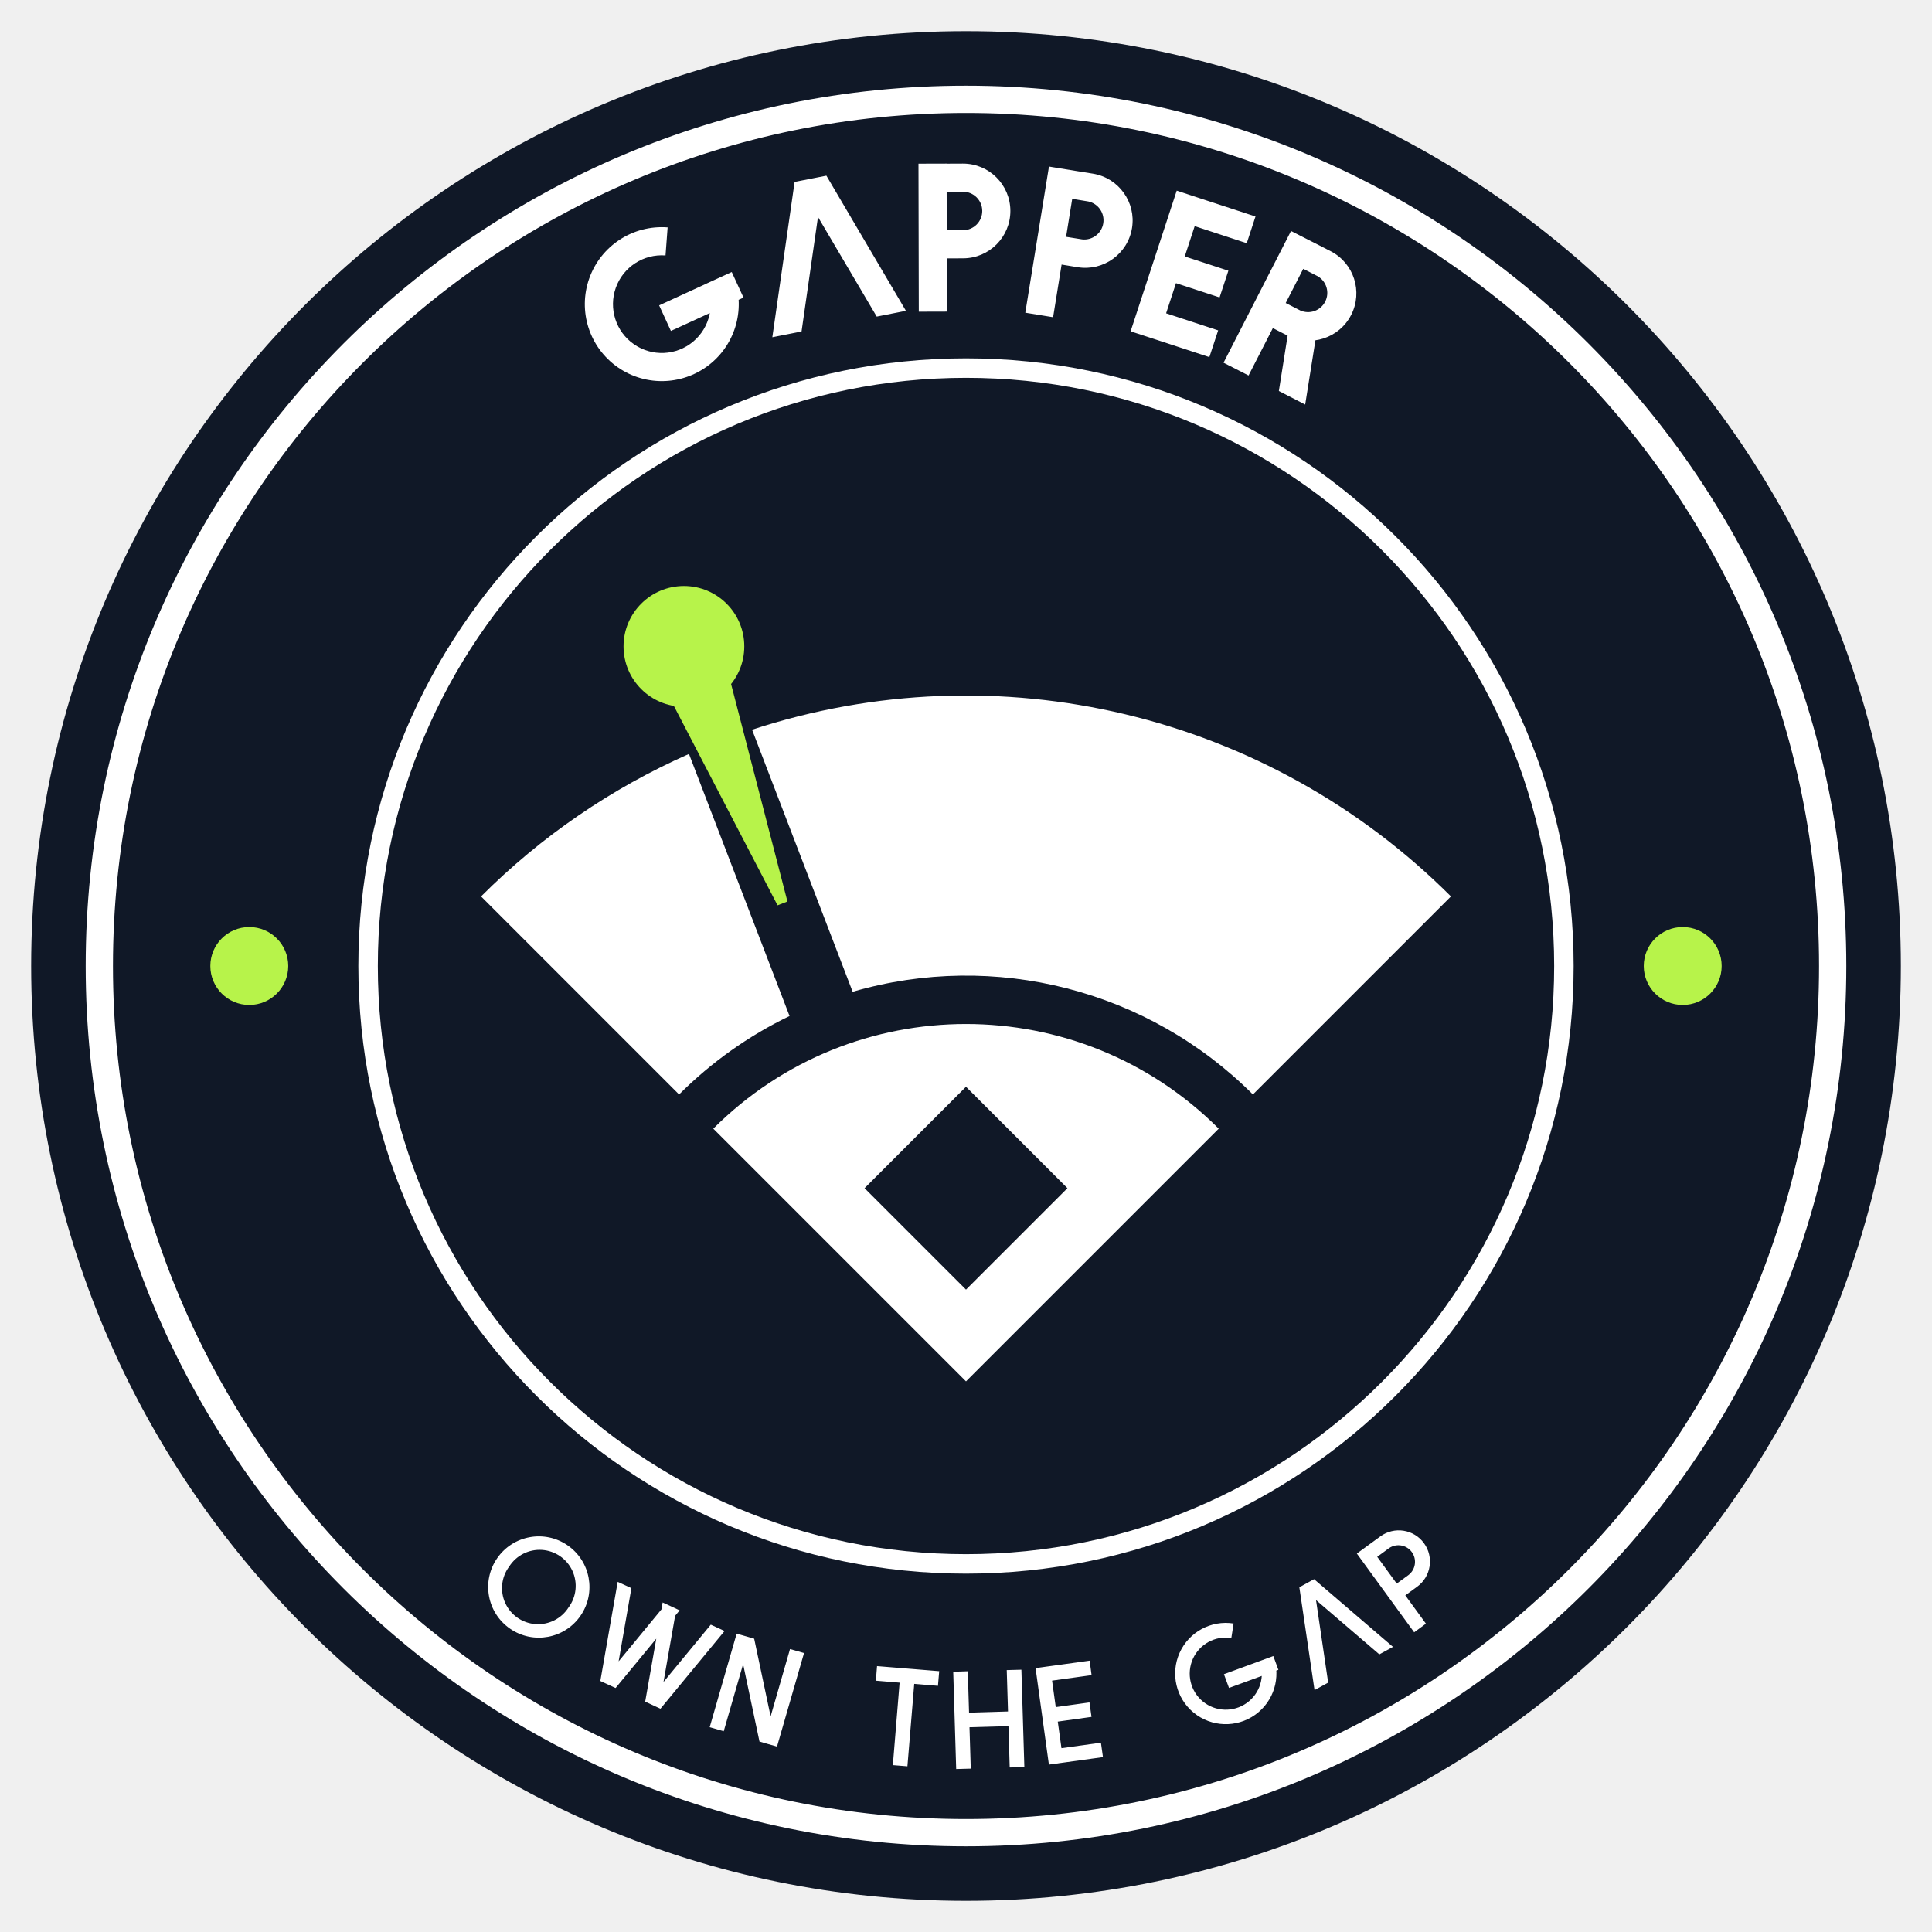
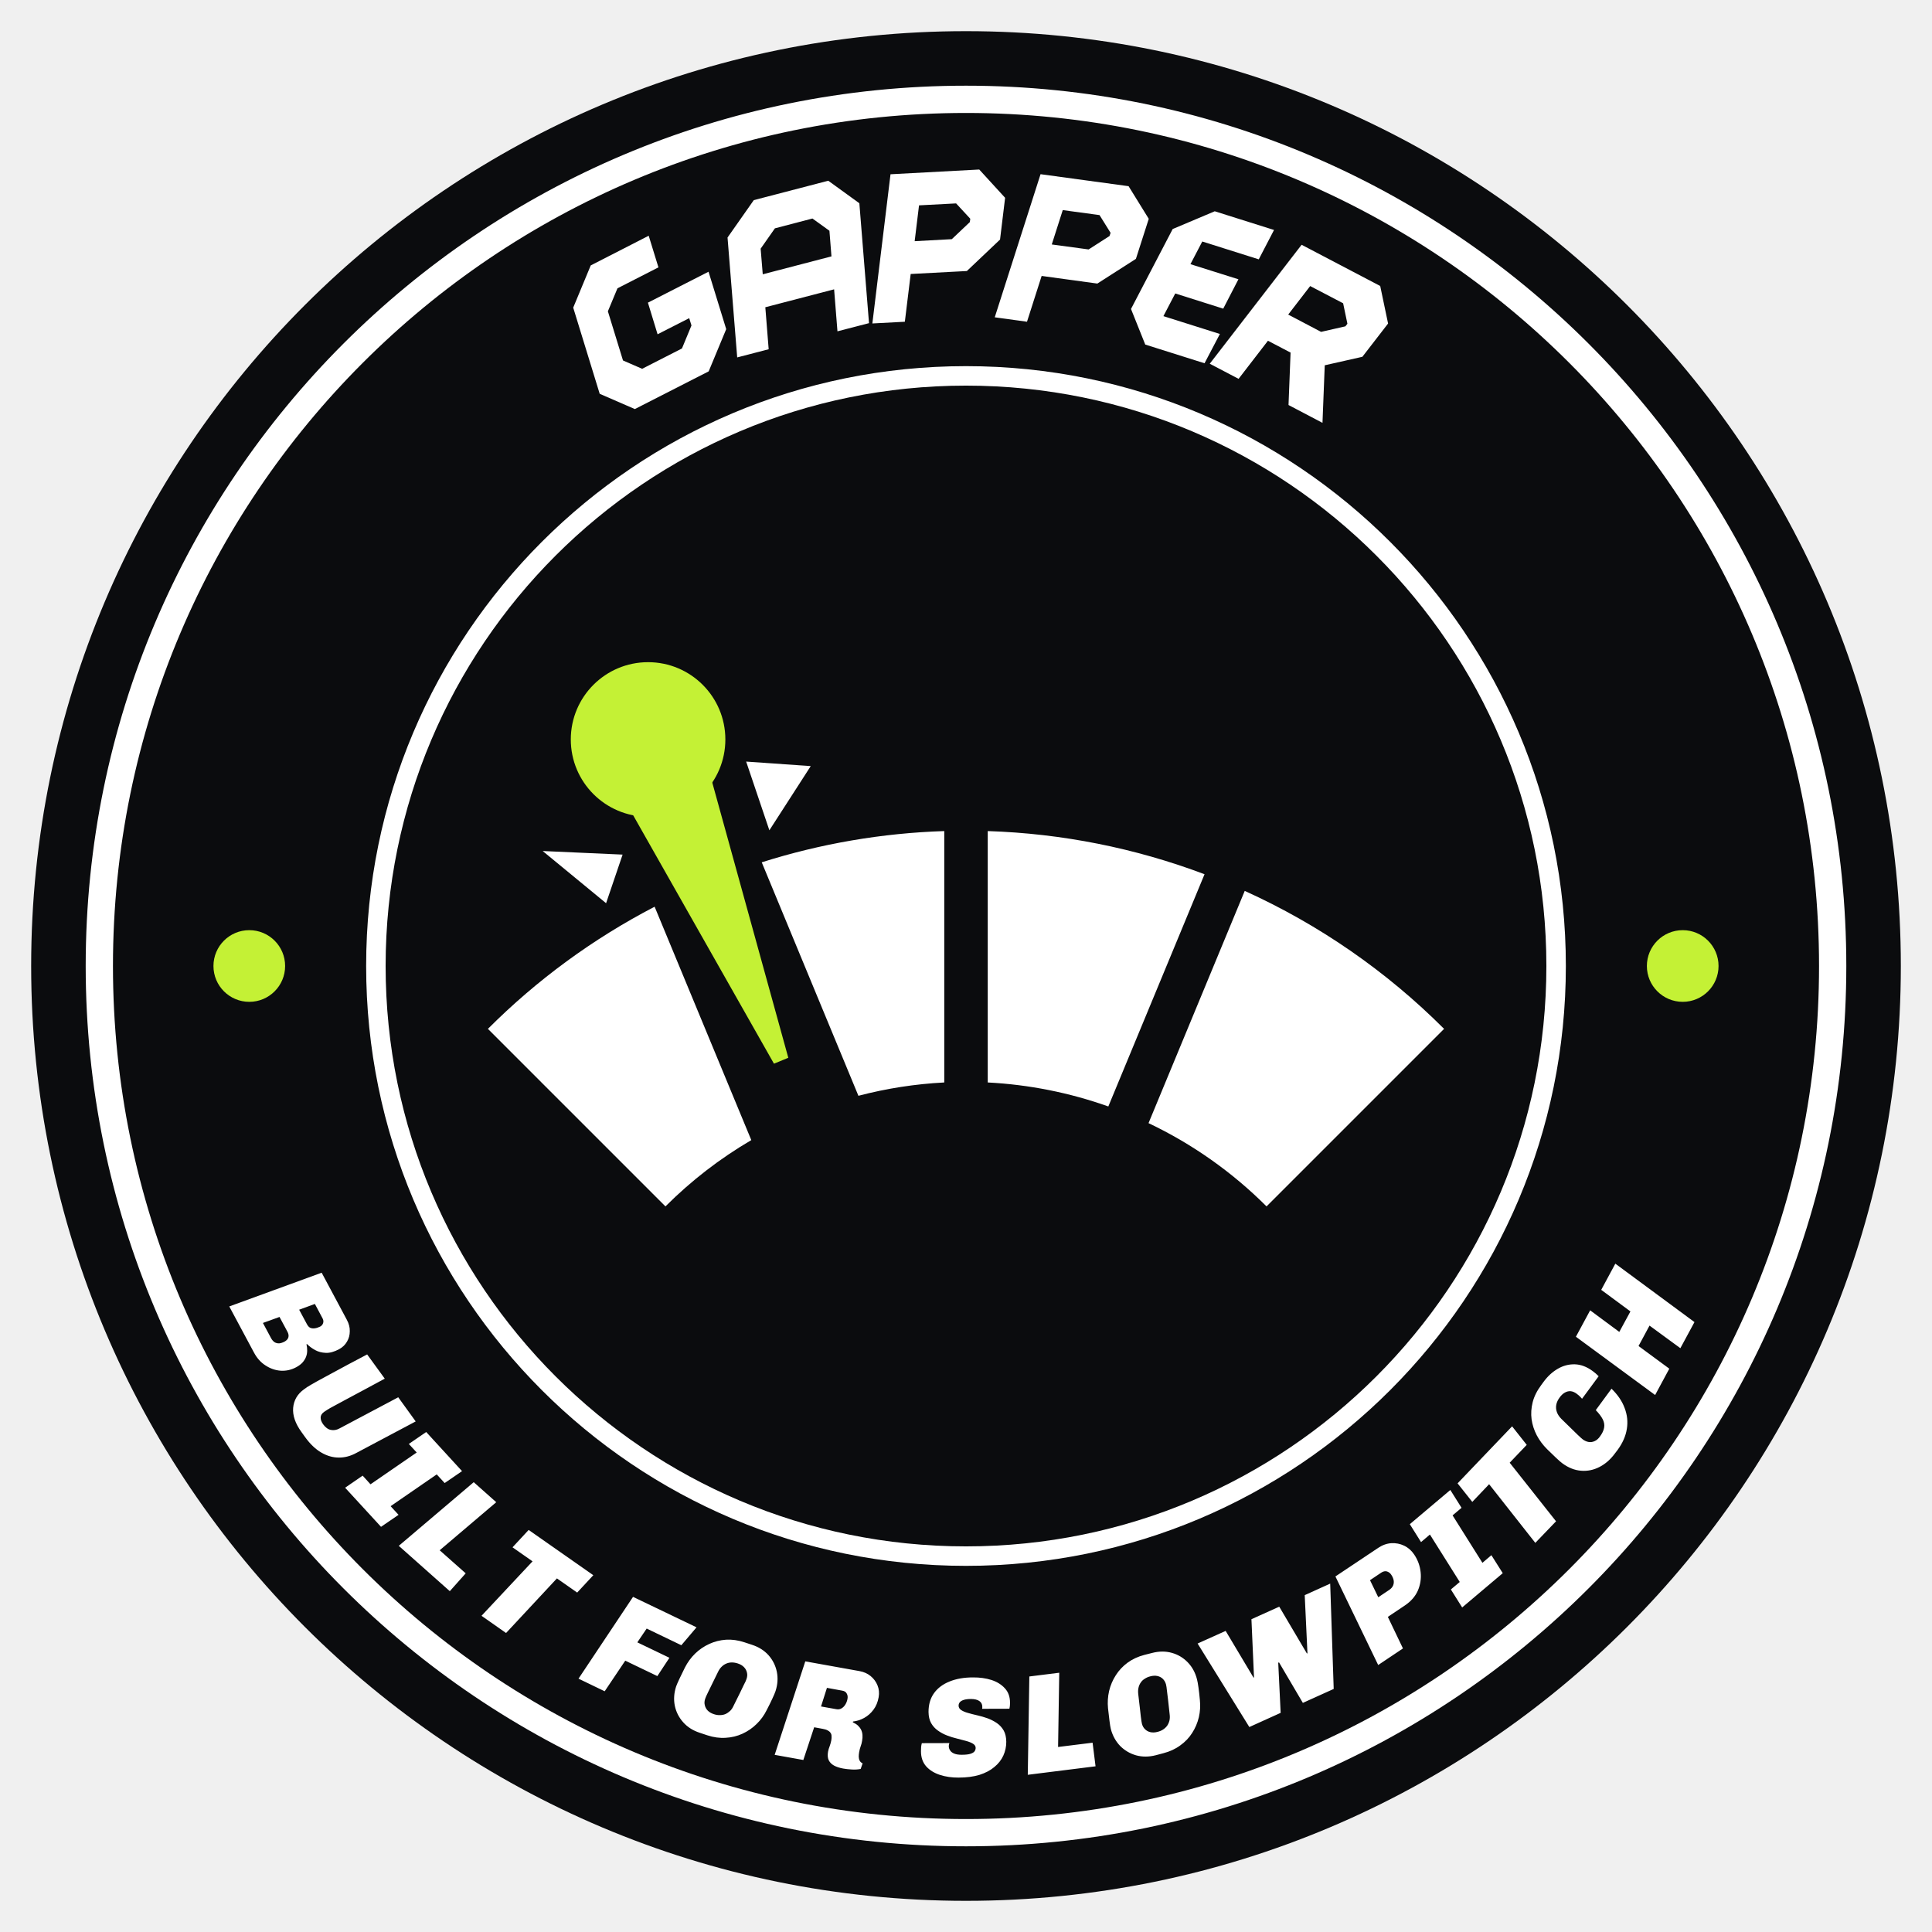
- <svg xmlns="http://www.w3.org/2000/svg" viewBox="-4 -4 248 248" role="img" aria-label="Gapper. Own the gap.">
-   <path d="M0 120A120 120 0 1 0 240 120A120 120 0 1 0 0 120Z" fill="#101827" />
+ <svg xmlns="http://www.w3.org/2000/svg" viewBox="-4 -4 248 248" role="img" aria-label="Gapper. Built for slowpitch.">
+   <path d="M0 120A120 120 0 1 0 240 120A120 120 0 1 0 0 120Z" fill="#0B0C0E" />
  <path d="M7 120A113 113 0 1 0 233 120A113 113 0 1 0 7 120ZM10.5 120A109.5 109.5 0 1 1 229.5 120A109.5 109.5 0 1 1 10.5 120Z" fill="#FFFFFF" />
-   <path d="M42 120A78 78 0 1 0 198 120A78 78 0 1 0 42 120ZM44.5 120A75.5 75.5 0 1 1 195.5 120A75.5 75.5 0 1 1 44.5 120Z" fill="#FFFFFF" />
-   <path d="M89.93 30.92A9.88 9.88 335.32 1 1 81.7 25.19L81.43 28.79A6.27 6.27 335.32 1 0 86.65 32.42ZM80.61 35.2L89.93 30.92L91.44 34.2L82.12 38.48ZM95.14 39.29L98 19.35L102.08 18.55L112.29 35.9L108.54 36.64L101 23.85L98.89 38.55ZM113.9 17.01L117.51 17L117.55 36L113.94 36.01ZM117.32 17.01L119.6 17L119.61 20.61L117.33 20.62ZM117.34 25.56L119.62 25.55L119.63 29.16L117.35 29.17ZM119.6 17A6.08 6.08 359.88 0 1 119.63 29.16L119.62 25.55A2.47 2.47 359.88 0 0 119.61 20.61ZM130.65 17.38L134.21 17.96L131.18 36.72L127.61 36.14ZM134.03 17.93L136.28 18.29L135.7 21.86L133.45 21.49ZM132.66 26.37L134.91 26.73L134.33 30.3L132.08 29.93ZM136.28 18.29A6.08 6.08 369.2 0 1 134.33 30.3L134.91 26.73A2.47 2.47 369.2 0 0 135.7 21.86ZM147.05 20.47L150.48 21.6L144.56 39.65L141.13 38.53ZM150.3 21.54L157.16 23.79L156.04 27.22L149.18 24.97ZM147.9 28.86L153.68 30.75L152.55 34.18L146.78 32.29ZM145.51 36.16L152.37 38.41L151.24 41.84L144.38 39.59ZM161.72 25.65L164.94 27.29L156.27 44.2L153.06 42.56ZM164.77 27.2L166.8 28.24L165.15 31.46L163.12 30.42ZM160.87 34.81L162.9 35.85L161.25 39.07L159.22 38.03ZM166.8 28.24A6.08 6.08 387.13 0 1 161.25 39.07L162.9 35.85A2.47 2.47 387.13 0 0 165.15 31.46ZM161.88 35.33L165.27 37.07L163.54 47.93L160.16 46.19Z" fill="#FFFFFF" />
-   <path d="M70.52 203.4A6.5 6.5 34.52 1 1 59.81 196.03A6.5 6.5 34.52 1 1 70.52 203.4ZM68.98 202.34A4.63 4.63 34.52 1 0 61.36 197.09A4.63 4.63 34.52 1 0 68.98 202.34ZM75.29 199.05L77.05 199.86L75.41 209.26L81.48 201.89L83.24 202.71L75.02 212.68L73.06 211.78ZM81.06 201.7L82.82 202.51L81.17 211.91L87.24 204.55L89.01 205.36L80.78 215.34L78.82 214.43ZM90.56 205.7L92.37 206.22L88.9 218.23L87.1 217.71ZM97.41 207.68L99.21 208.19L95.74 220.2L93.95 219.69ZM90.56 205.7L92.81 206.35L95.74 220.2L93.49 219.55ZM108.58 209.87L116.56 210.52L116.4 212.4L108.43 211.74ZM111.63 210.12L113.51 210.27L112.48 222.73L110.61 222.58ZM118.36 210.59L120.23 210.53L120.61 223.03L118.74 223.08ZM125.23 210.38L127.11 210.33L127.49 222.82L125.61 222.88ZM120.27 215.85L125.52 215.69L125.58 217.57L120.33 217.72ZM128.93 210.13L130.79 209.87L132.51 222.25L130.64 222.51ZM130.67 209.89L135.87 209.17L136.12 211.03L130.92 211.75ZM131.39 215.15L135.85 214.53L136.11 216.39L131.65 217.01ZM132.12 220.42L137.32 219.7L137.58 221.55L132.38 222.27ZM159.45 208.58A6.5 6.5 -20.16 1 1 154.35 204.4L154.06 206.26A4.63 4.63 -20.16 1 0 157.69 209.23ZM153.11 210.91L159.45 208.58L160.1 210.35L153.76 212.67ZM164.74 212.95L162.79 199.75L164.68 198.71L174.81 207.4L173.06 208.36L164.93 201.39L166.49 211.99ZM170.17 195.42L171.68 194.32L179.04 204.42L177.53 205.53ZM171.58 194.39L173.2 193.21L174.3 194.73L172.69 195.91ZM175.19 199.35L176.81 198.17L177.91 199.68L176.29 200.86ZM173.2 193.21A4 4 -36.08 0 1 177.91 199.68L176.81 198.17A2.13 2.13 -36.08 0 0 174.3 194.73Z" fill="#FFFFFF" />
-   <path d="M23 120A5 5 0 1 0 33 120A5 5 0 1 0 23 120Z" fill="#B7F34A" />
-   <path d="M207 120A5 5 0 1 0 217 120A5 5 0 1 0 207 120Z" fill="#B7F34A" />
-   <path d="M120 173.32L87.56 140.88A45.88 45.88 0 0 1 152.44 140.88ZM120 161.54L133.02 148.52L120 135.5L106.98 148.52ZM57.75 111.07A88.04 88.04 0 0 1 84.44 92.78L97.35 126.42A52.08 52.08 0 0 0 83.17 136.49ZM92.54 89.67A88.04 88.04 0 0 1 182.25 111.07L156.83 136.49A52.08 52.08 0 0 0 105.45 123.31Z" fill="#FFFFFF" />
-   <path d="M97.08 111.72L88.94 80.31L80.84 83.42L95.81 112.21Z" fill="#B7F34A" />
-   <path d="M76.04 78.97A7.75 7.75 0 1 0 91.54 78.97A7.75 7.75 0 1 0 76.04 78.97Z" fill="#B7F34A" />
+   <path d="M43 120A77 77 0 1 0 197 120A77 77 0 1 0 43 120ZM45.5 120A74.5 74.5 0 1 1 194.5 120A74.5 74.5 0 1 1 45.5 120Z" fill="#FFFFFF" />
+   <path d="M80.52 30.32L75.26 33.01L74.03 35.96L75.97 42.27L78.43 43.34L83.54 40.73L84.76 37.78L84.47 36.84L80.41 38.91L79.17 34.85L86.95 30.88L89.22 38.25L86.97 43.67L77.49 48.51L72.98 46.55L69.58 35.49L71.83 30.07L79.27 26.26ZM90.63 41.88L89.39 26.49L92.76 21.69L102.32 19.2L106.31 22.09L107.55 37.48L103.5 38.53L103.07 33.14L94.24 35.44L94.67 40.83ZM102.73 28.91L102.47 25.62L100.29 24.05L95.47 25.31L93.64 27.92L93.91 31.21ZM107.98 37.52L110.31 18.37L121.7 17.76L125.02 21.39L124.37 26.75L120.11 30.79L112.9 31.17L112.15 37.3ZM113.41 26.96L118.18 26.7L120.49 24.51L120.55 24.08L118.73 22.11L113.97 22.36ZM123.69 36.73L129.57 18.36L140.87 19.9L143.46 24.09L141.81 29.23L136.86 32.4L129.71 31.42L127.83 37.3ZM131.01 27.38L135.74 28.02L138.42 26.3L138.56 25.89L137.14 23.61L132.42 22.97ZM146.53 25.4L151.93 23.12L159.54 25.52L157.58 29.29L150.33 27L148.81 29.91L154.97 31.85L153.02 35.62L146.86 33.67L145.34 36.58L152.59 38.87L150.62 42.63L143.01 40.23L141.18 35.66ZM151.29 42.69L163.08 27.42L173.17 32.71L174.18 37.53L170.88 41.8L165.16 43.09L158.76 39.74L154.99 44.63ZM161.36 36.38L165.58 38.6L168.7 37.89L168.96 37.56L168.41 34.93L164.18 32.72ZM161.73 39.58L166.09 41.87L165.76 50.28L161.4 47.99Z" fill="#FFFFFF" />
+   <path d="M25.43 163.7L37.29 159.37L40.52 165.41Q40.92 166.15 40.9 166.88Q40.9 167.62 40.54 168.22Q40.19 168.83 39.53 169.19Q38.59 169.69 37.83 169.66Q37.05 169.63 36.45 169.3Q35.85 168.97 35.41 168.53L35.34 168.55Q35.44 168.98 35.43 169.38Q35.43 169.79 35.28 170.18Q35.13 170.56 34.83 170.9Q34.52 171.24 34.01 171.51Q33.08 172.01 32.04 171.95Q31.01 171.88 30.09 171.28Q29.17 170.7 28.59 169.6ZM29.75 165.82L30.8 167.78Q30.98 168.11 31.24 168.29Q31.51 168.45 31.83 168.44Q32.15 168.41 32.52 168.22Q32.93 167.99 33.02 167.66Q33.1 167.33 32.91 166.97L31.88 165.05ZM34.4 164.12L35.4 165.98Q35.58 166.32 35.82 166.44Q36.08 166.55 36.39 166.51Q36.72 166.47 37.09 166.29Q37.39 166.13 37.48 165.83Q37.57 165.54 37.41 165.24L36.42 163.38ZM34.71 179.84Q33.51 178.19 33.63 176.72Q33.76 175.25 35.02 174.34Q35.21 174.2 35.43 174.05Q35.65 173.92 35.96 173.73Q36.26 173.55 36.7 173.31Q37.12 173.08 37.71 172.76Q38.28 172.45 39.06 172.03Q39.84 171.61 40.84 171.07Q41.84 170.53 43.13 169.86L45.39 172.97Q43.58 173.95 42.31 174.63Q41.03 175.31 40.2 175.76Q39.36 176.21 38.85 176.49Q38.32 176.77 38.05 176.94Q37.77 177.11 37.61 177.23Q37.16 177.55 37.16 177.96Q37.15 178.37 37.48 178.83Q37.92 179.44 38.47 179.55Q39.03 179.66 39.56 179.37L47.12 175.36L49.36 178.46L41.75 182.5Q40.64 183.11 39.5 183.1Q38.35 183.1 37.25 182.46Q36.14 181.82 35.17 180.48ZM40.3 186.97L42.55 185.42L43.56 186.53L49.49 182.45L48.48 181.35L50.71 179.82L55.31 184.84L53.08 186.37L52.06 185.26L46.14 189.34L47.16 190.45L44.91 191.99ZM47.19 194.43L56.81 186.26L59.7 188.83L52.44 195L55.78 197.96L53.74 200.25ZM57.81 203.41L64.36 196.42L61.79 194.62L63.86 192.39L72.16 198.2L70.09 200.43L67.49 198.61L60.96 205.62ZM70.26 211.48L77.26 200.98L85.41 204.89L83.46 207.19L79.01 205.05L77.81 206.82L81.93 208.8L80.38 211.15L76.26 209.17L73.62 213.1ZM85.83 218.43Q84.51 218 83.69 217.07Q82.87 216.15 82.62 214.95Q82.38 213.75 82.79 212.48Q82.9 212.17 83.21 211.51Q83.53 210.86 83.92 210.05Q84.44 209.03 85.24 208.25Q86.04 207.48 87.05 207.02Q88.05 206.56 89.19 206.48Q90.34 206.41 91.55 206.81L92.52 207.13Q93.84 207.56 94.66 208.48Q95.47 209.4 95.72 210.61Q95.96 211.82 95.55 213.08Q95.44 213.41 95.14 214.05Q94.84 214.7 94.42 215.51Q93.91 216.54 93.11 217.31Q92.31 218.09 91.3 218.55Q90.3 219.01 89.15 219.07Q88.01 219.15 86.79 218.75ZM87.64 216.04Q88.03 216.17 88.4 216.16Q88.78 216.16 89.11 216.03Q89.44 215.88 89.72 215.62Q89.99 215.36 90.17 214.95Q90.68 213.95 90.98 213.32Q91.29 212.69 91.45 212.34Q91.63 212 91.71 211.82Q91.79 211.63 91.83 211.51Q91.98 211.07 91.88 210.69Q91.79 210.29 91.49 209.99Q91.2 209.69 90.71 209.53Q90.32 209.4 89.94 209.4Q89.57 209.4 89.24 209.54Q88.9 209.68 88.63 209.95Q88.36 210.21 88.17 210.61Q87.67 211.61 87.37 212.24Q87.06 212.88 86.89 213.22Q86.72 213.57 86.64 213.75Q86.56 213.93 86.52 214.06Q86.37 214.49 86.47 214.88Q86.56 215.28 86.85 215.58Q87.15 215.88 87.64 216.04ZM104.24 223.02Q103.52 222.89 103.05 222.63Q102.58 222.37 102.37 221.93Q102.18 221.5 102.29 220.86Q102.36 220.49 102.5 220.15Q102.63 219.8 102.71 219.39Q102.76 219.08 102.74 218.85Q102.74 218.6 102.6 218.42Q102.48 218.24 102.24 218.12Q102.01 217.99 101.6 217.92L100.51 217.72L99.12 221.92L95.44 221.26L99.37 209.26L106.33 210.51Q107.16 210.66 107.75 211.14Q108.35 211.63 108.64 212.34Q108.93 213.05 108.79 213.85Q108.62 214.81 108.12 215.47Q107.62 216.14 106.93 216.52Q106.24 216.9 105.5 216.98L105.47 217.08Q105.88 217.27 106.14 217.51Q106.4 217.76 106.54 218.05Q106.68 218.34 106.71 218.7Q106.74 219.06 106.66 219.48Q106.6 219.85 106.48 220.16Q106.36 220.47 106.28 220.94Q106.23 221.23 106.23 221.5Q106.24 221.79 106.35 222Q106.47 222.24 106.73 222.35L106.48 223.07Q105.93 223.18 105.34 223.14Q104.76 223.11 104.24 223.02ZM101.39 215.05L103.36 215.4Q103.74 215.47 104.03 215.29Q104.33 215.11 104.52 214.79Q104.72 214.46 104.79 214.06Q104.86 213.69 104.69 213.39Q104.54 213.09 104.12 213.02L102.15 212.66ZM119.04 224.18Q117.77 224.19 116.67 223.84Q115.56 223.48 114.89 222.74Q114.22 221.98 114.22 220.8Q114.22 220.5 114.24 220.26Q114.26 220.01 114.33 219.76L117.87 219.75Q117.83 219.84 117.81 219.94Q117.79 220.04 117.79 220.15Q117.79 220.44 117.96 220.69Q118.12 220.95 118.49 221.1Q118.85 221.25 119.43 221.25Q120.2 221.25 120.59 221.12Q120.98 220.99 121.11 220.79Q121.24 220.59 121.24 220.37Q121.24 220.05 120.91 219.84Q120.58 219.63 120.03 219.48Q119.5 219.34 118.85 219.17Q118.2 219.02 117.56 218.77Q116.93 218.53 116.39 218.14Q115.85 217.76 115.52 217.18Q115.2 216.6 115.19 215.75Q115.19 214.31 115.91 213.32Q116.62 212.35 117.9 211.84Q119.18 211.32 120.9 211.32Q122.19 211.31 123.27 211.65Q124.34 212 124.99 212.72Q125.65 213.43 125.65 214.56Q125.65 214.71 125.64 214.89Q125.63 215.07 125.57 215.34L122.07 215.35Q122.09 215.26 122.09 215.21Q122.09 215.15 122.09 215.08Q122.09 214.61 121.71 214.35Q121.33 214.09 120.63 214.09Q120.09 214.09 119.73 214.2Q119.38 214.31 119.21 214.5Q119.05 214.69 119.05 214.94Q119.05 215.29 119.38 215.51Q119.71 215.73 120.25 215.88Q120.8 216.04 121.46 216.19Q122.12 216.34 122.77 216.57Q123.41 216.81 123.96 217.18Q124.51 217.56 124.84 218.14Q125.16 218.71 125.17 219.59Q125.17 220.52 124.79 221.36Q124.41 222.19 123.64 222.82Q122.89 223.46 121.73 223.83Q120.57 224.18 119.04 224.18ZM127.93 223.82L128.13 211.2L131.97 210.72L131.82 220.25L136.25 219.7L136.63 222.73ZM144.36 221.31Q143.02 221.65 141.83 221.32Q140.64 220.98 139.78 220.11Q138.93 219.22 138.59 217.94Q138.51 217.62 138.42 216.9Q138.34 216.17 138.23 215.28Q138.12 214.15 138.37 213.06Q138.63 211.97 139.23 211.04Q139.82 210.11 140.74 209.43Q141.67 208.75 142.9 208.43L143.89 208.18Q145.24 207.83 146.43 208.17Q147.61 208.5 148.47 209.39Q149.32 210.27 149.65 211.56Q149.74 211.89 149.84 212.6Q149.94 213.3 150.02 214.21Q150.14 215.35 149.89 216.43Q149.63 217.52 149.03 218.45Q148.44 219.38 147.5 220.05Q146.58 220.73 145.34 221.05ZM144.59 218.31Q144.99 218.21 145.3 218.01Q145.62 217.8 145.83 217.51Q146.03 217.21 146.12 216.84Q146.2 216.47 146.14 216.04Q146.03 214.92 145.94 214.22Q145.86 213.53 145.81 213.15Q145.77 212.76 145.74 212.57Q145.71 212.37 145.68 212.24Q145.56 211.8 145.28 211.52Q144.99 211.23 144.57 211.14Q144.16 211.05 143.67 211.18Q143.26 211.28 142.95 211.49Q142.63 211.68 142.43 211.98Q142.22 212.28 142.14 212.66Q142.06 213.02 142.11 213.46Q142.23 214.57 142.32 215.26Q142.4 215.96 142.44 216.35Q142.49 216.73 142.52 216.93Q142.55 217.13 142.58 217.25Q142.69 217.7 142.98 217.97Q143.27 218.26 143.68 218.35Q144.09 218.44 144.59 218.31ZM156.37 217.69L149.73 206.97L153.33 205.35L156.91 211.35L156.97 211.32L156.64 203.85L160.21 202.24L163.76 208.25L163.83 208.22L163.48 200.76L166.75 199.28L167.2 212.8L163.24 214.59L160.18 209.39L160.08 209.44L160.39 215.87ZM172.91 209.73L167.42 198.36L172.9 194.7Q173.72 194.15 174.59 194.09Q175.47 194.04 176.24 194.41Q177.03 194.79 177.54 195.56Q178.23 196.59 178.36 197.82Q178.49 199.04 178 200.18Q177.5 201.3 176.34 202.08L174.15 203.55L176.09 207.6ZM172.92 201.03L174.34 200.08Q174.7 199.83 174.83 199.51Q174.96 199.18 174.89 198.82Q174.81 198.46 174.58 198.13Q174.39 197.84 174.05 197.72Q173.69 197.61 173.29 197.88L171.86 198.84ZM183.69 202.34L182.24 200.03L183.38 199.07L179.55 192.98L178.41 193.95L176.97 191.65L182.17 187.26L183.61 189.55L182.46 190.52L186.29 196.61L187.44 195.63L188.9 197.94ZM193.08 194.05L187.15 186.52L184.99 188.79L183.1 186.41L190.1 179.09L191.98 181.47L189.79 183.76L195.74 191.28ZM203.33 182.53Q202.47 183.71 201.33 184.3Q200.19 184.89 198.96 184.79Q197.72 184.7 196.54 183.83Q196.28 183.64 195.75 183.14Q195.22 182.64 194.58 182.01Q193.77 181.2 193.26 180.23Q192.75 179.25 192.6 178.18Q192.46 177.12 192.74 176Q193.02 174.89 193.84 173.79L194.14 173.38Q194.94 172.29 195.97 171.7Q197 171.1 198.15 171.13Q199.31 171.16 200.45 172Q200.65 172.15 200.84 172.31Q201.03 172.48 201.21 172.66L199.08 175.55Q198.82 175.26 198.67 175.13Q198.52 175 198.38 174.9Q198 174.62 197.62 174.58Q197.24 174.55 196.87 174.76Q196.51 174.96 196.2 175.39Q195.86 175.85 195.77 176.32Q195.68 176.8 195.85 177.27Q196.02 177.73 196.43 178.14Q197.23 178.93 197.73 179.41Q198.24 179.9 198.51 180.17Q198.79 180.44 198.94 180.57Q199.09 180.7 199.19 180.78Q199.55 181.04 199.93 181.1Q200.32 181.16 200.69 180.99Q201.06 180.83 201.36 180.42Q201.82 179.8 201.91 179.27Q202.01 178.74 201.74 178.2Q201.47 177.66 200.84 177.01L202.86 174.26Q204.05 175.41 204.54 176.73Q205.05 178.05 204.83 179.41Q204.62 180.78 203.65 182.11ZM208.46 175.07L198.29 167.59L200.12 164.2L203.86 166.97L205.29 164.34L201.54 161.57L203.35 158.21L213.51 165.71L211.7 169.06L207.74 166.16L206.33 168.78L210.28 171.69Z" fill="#FFFFFF" />
+   <path d="M23.4 120A4.6 4.6 0 1 0 32.6 120A4.6 4.6 0 1 0 23.4 120Z" fill="#C4F135" />
+   <path d="M207.4 120A4.6 4.6 0 1 0 216.6 120A4.6 4.6 0 1 0 207.4 120Z" fill="#C4F135" />
+   <path d="M58.63 128.07A86.8 86.8 0 0 1 80.03 112.39L92.44 142.35A54.56 54.56 0 0 0 81.42 150.86ZM93.78 106.69A86.8 86.8 0 0 1 117.21 102.68L117.21 134.95A54.56 54.56 0 0 0 106.19 136.66ZM122.79 102.68A86.8 86.8 0 0 1 150.62 108.22L138.27 138.03A54.56 54.56 0 0 0 122.79 134.95ZM155.78 110.36A86.8 86.8 0 0 1 181.37 128.07L158.58 150.86A54.56 54.56 0 0 0 143.43 140.17ZM73.8 111.94L65.66 105.24L75.92 105.7ZM94.76 102.58L100.07 94.34L91.78 93.76Z" fill="#FFFFFF" />
+   <path d="M97.19 131.78L86.01 91.31L74.65 96.02L95.35 132.54Z" fill="#C4F135" />
+   <path d="M69.27 90.92A9.92 9.92 0 1 0 89.11 90.92A9.92 9.92 0 1 0 69.27 90.92Z" fill="#C4F135" />
</svg>
